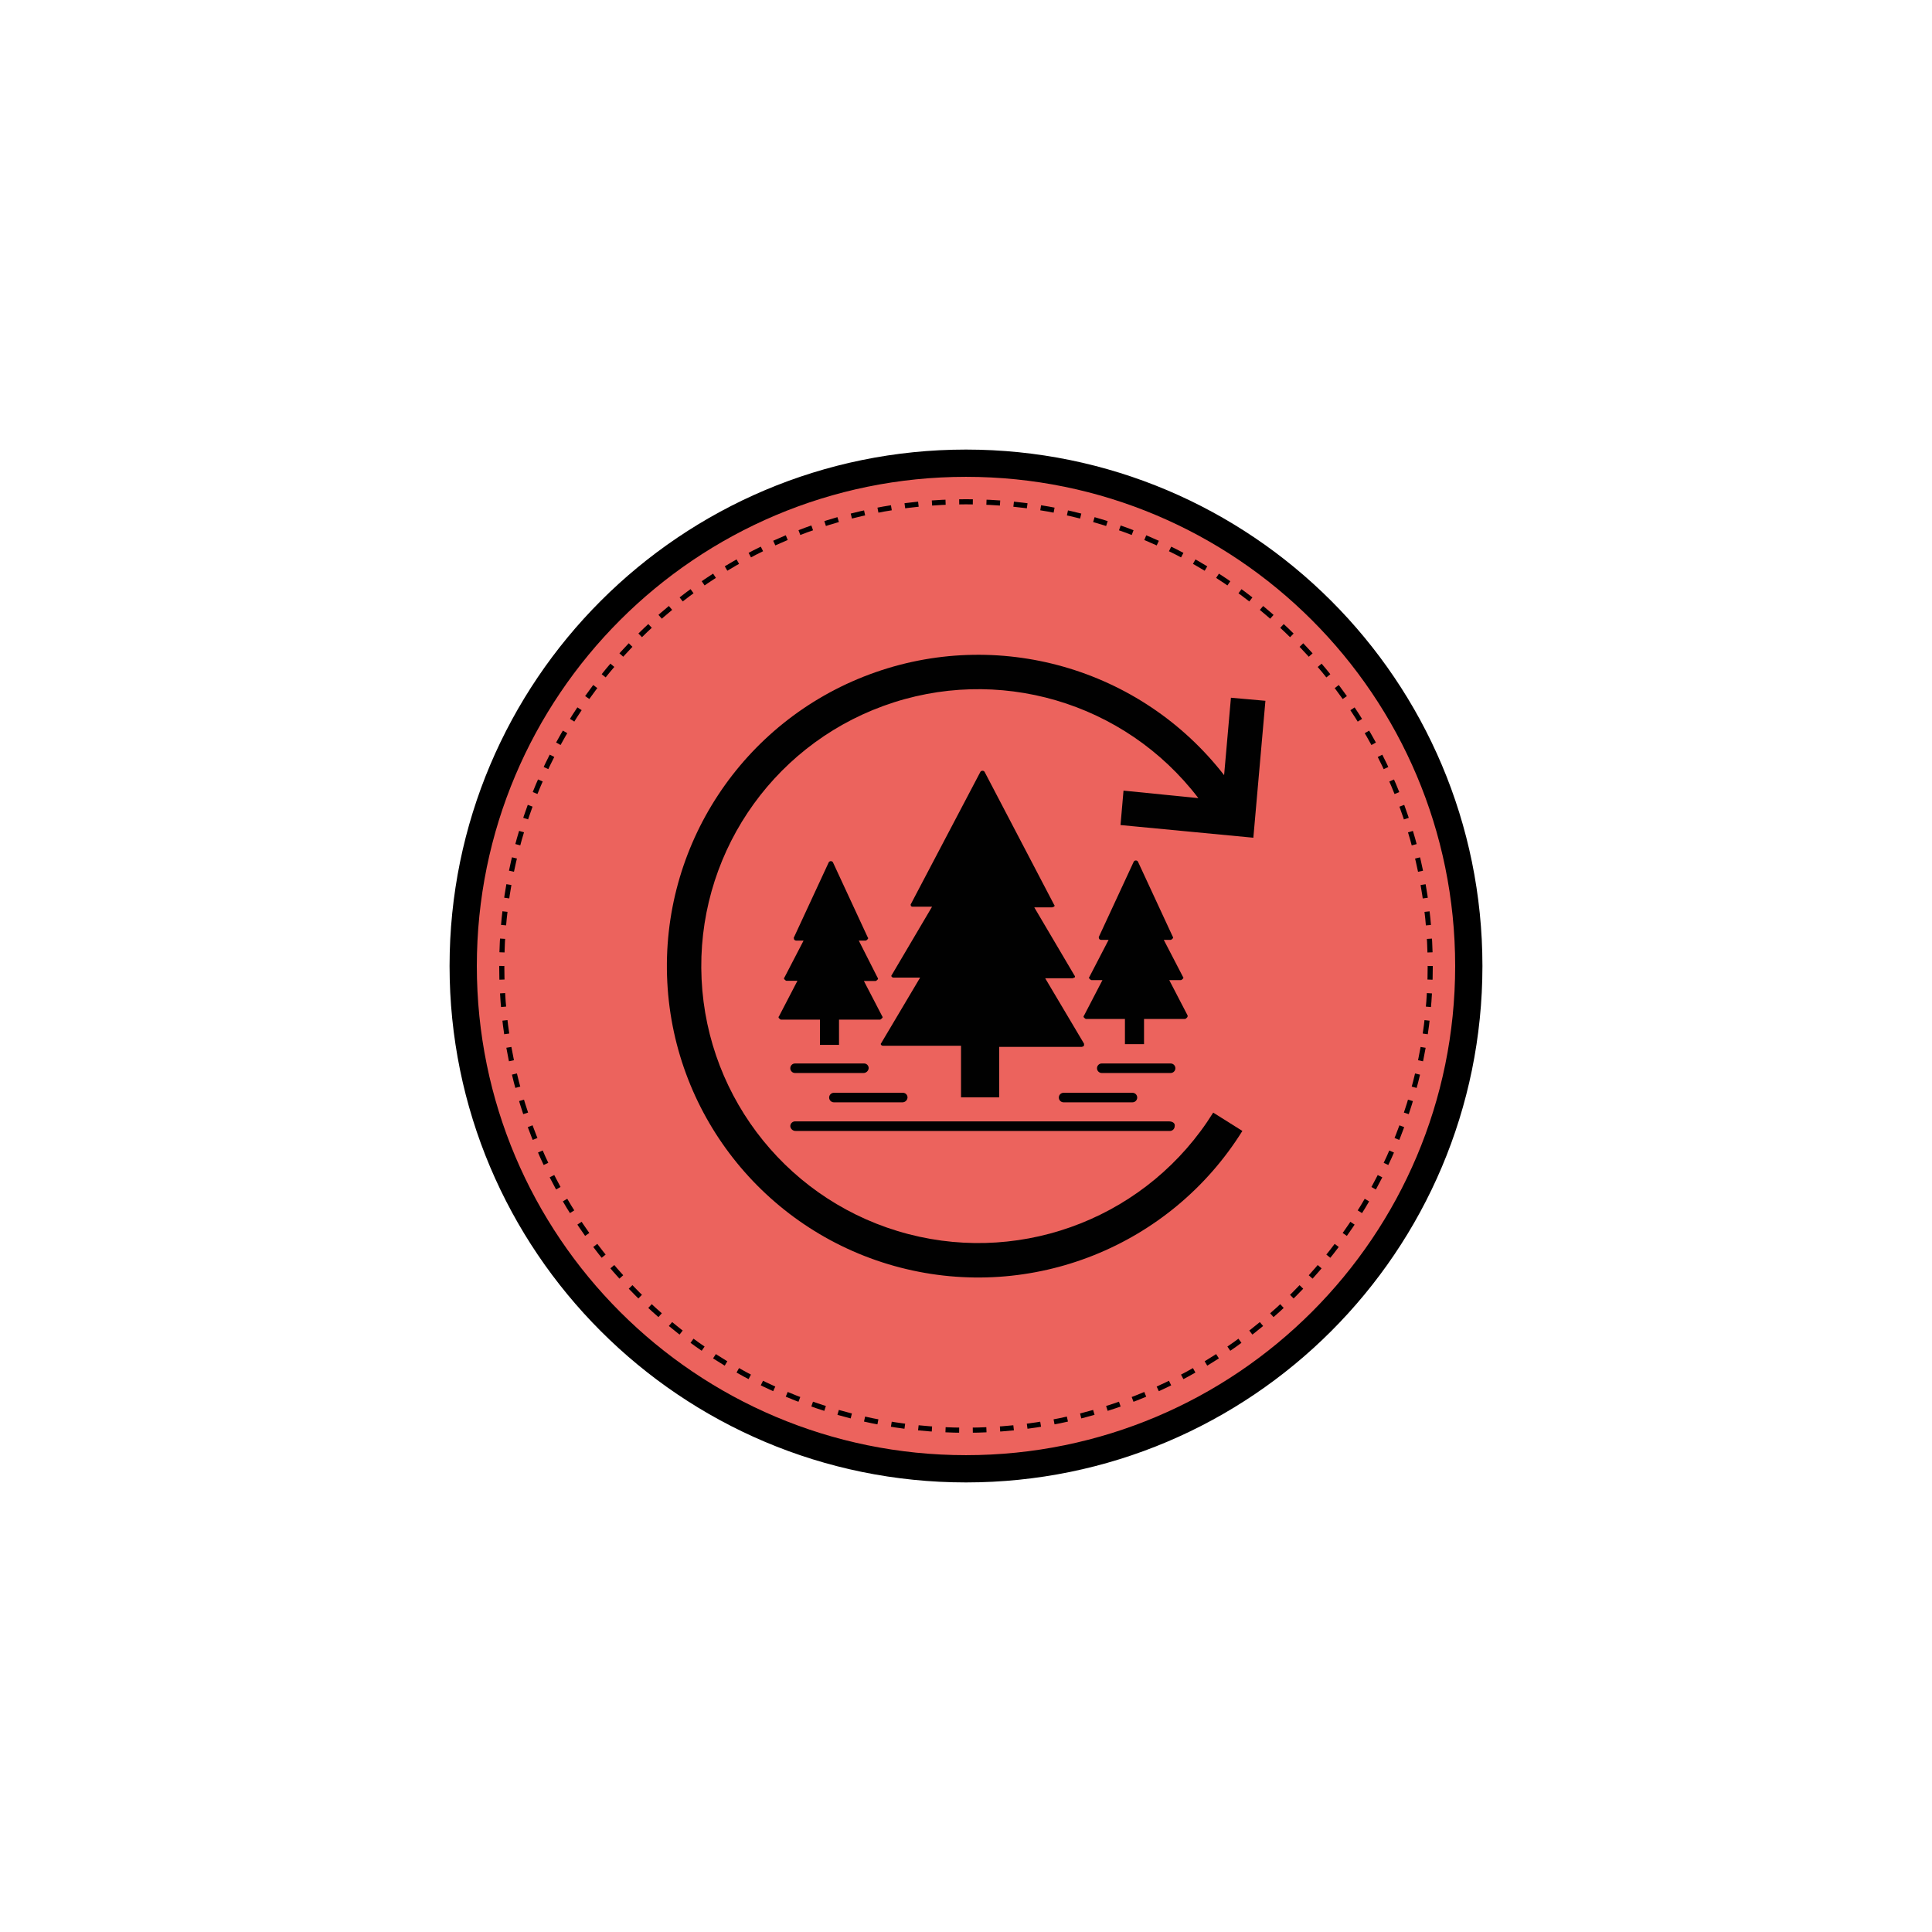
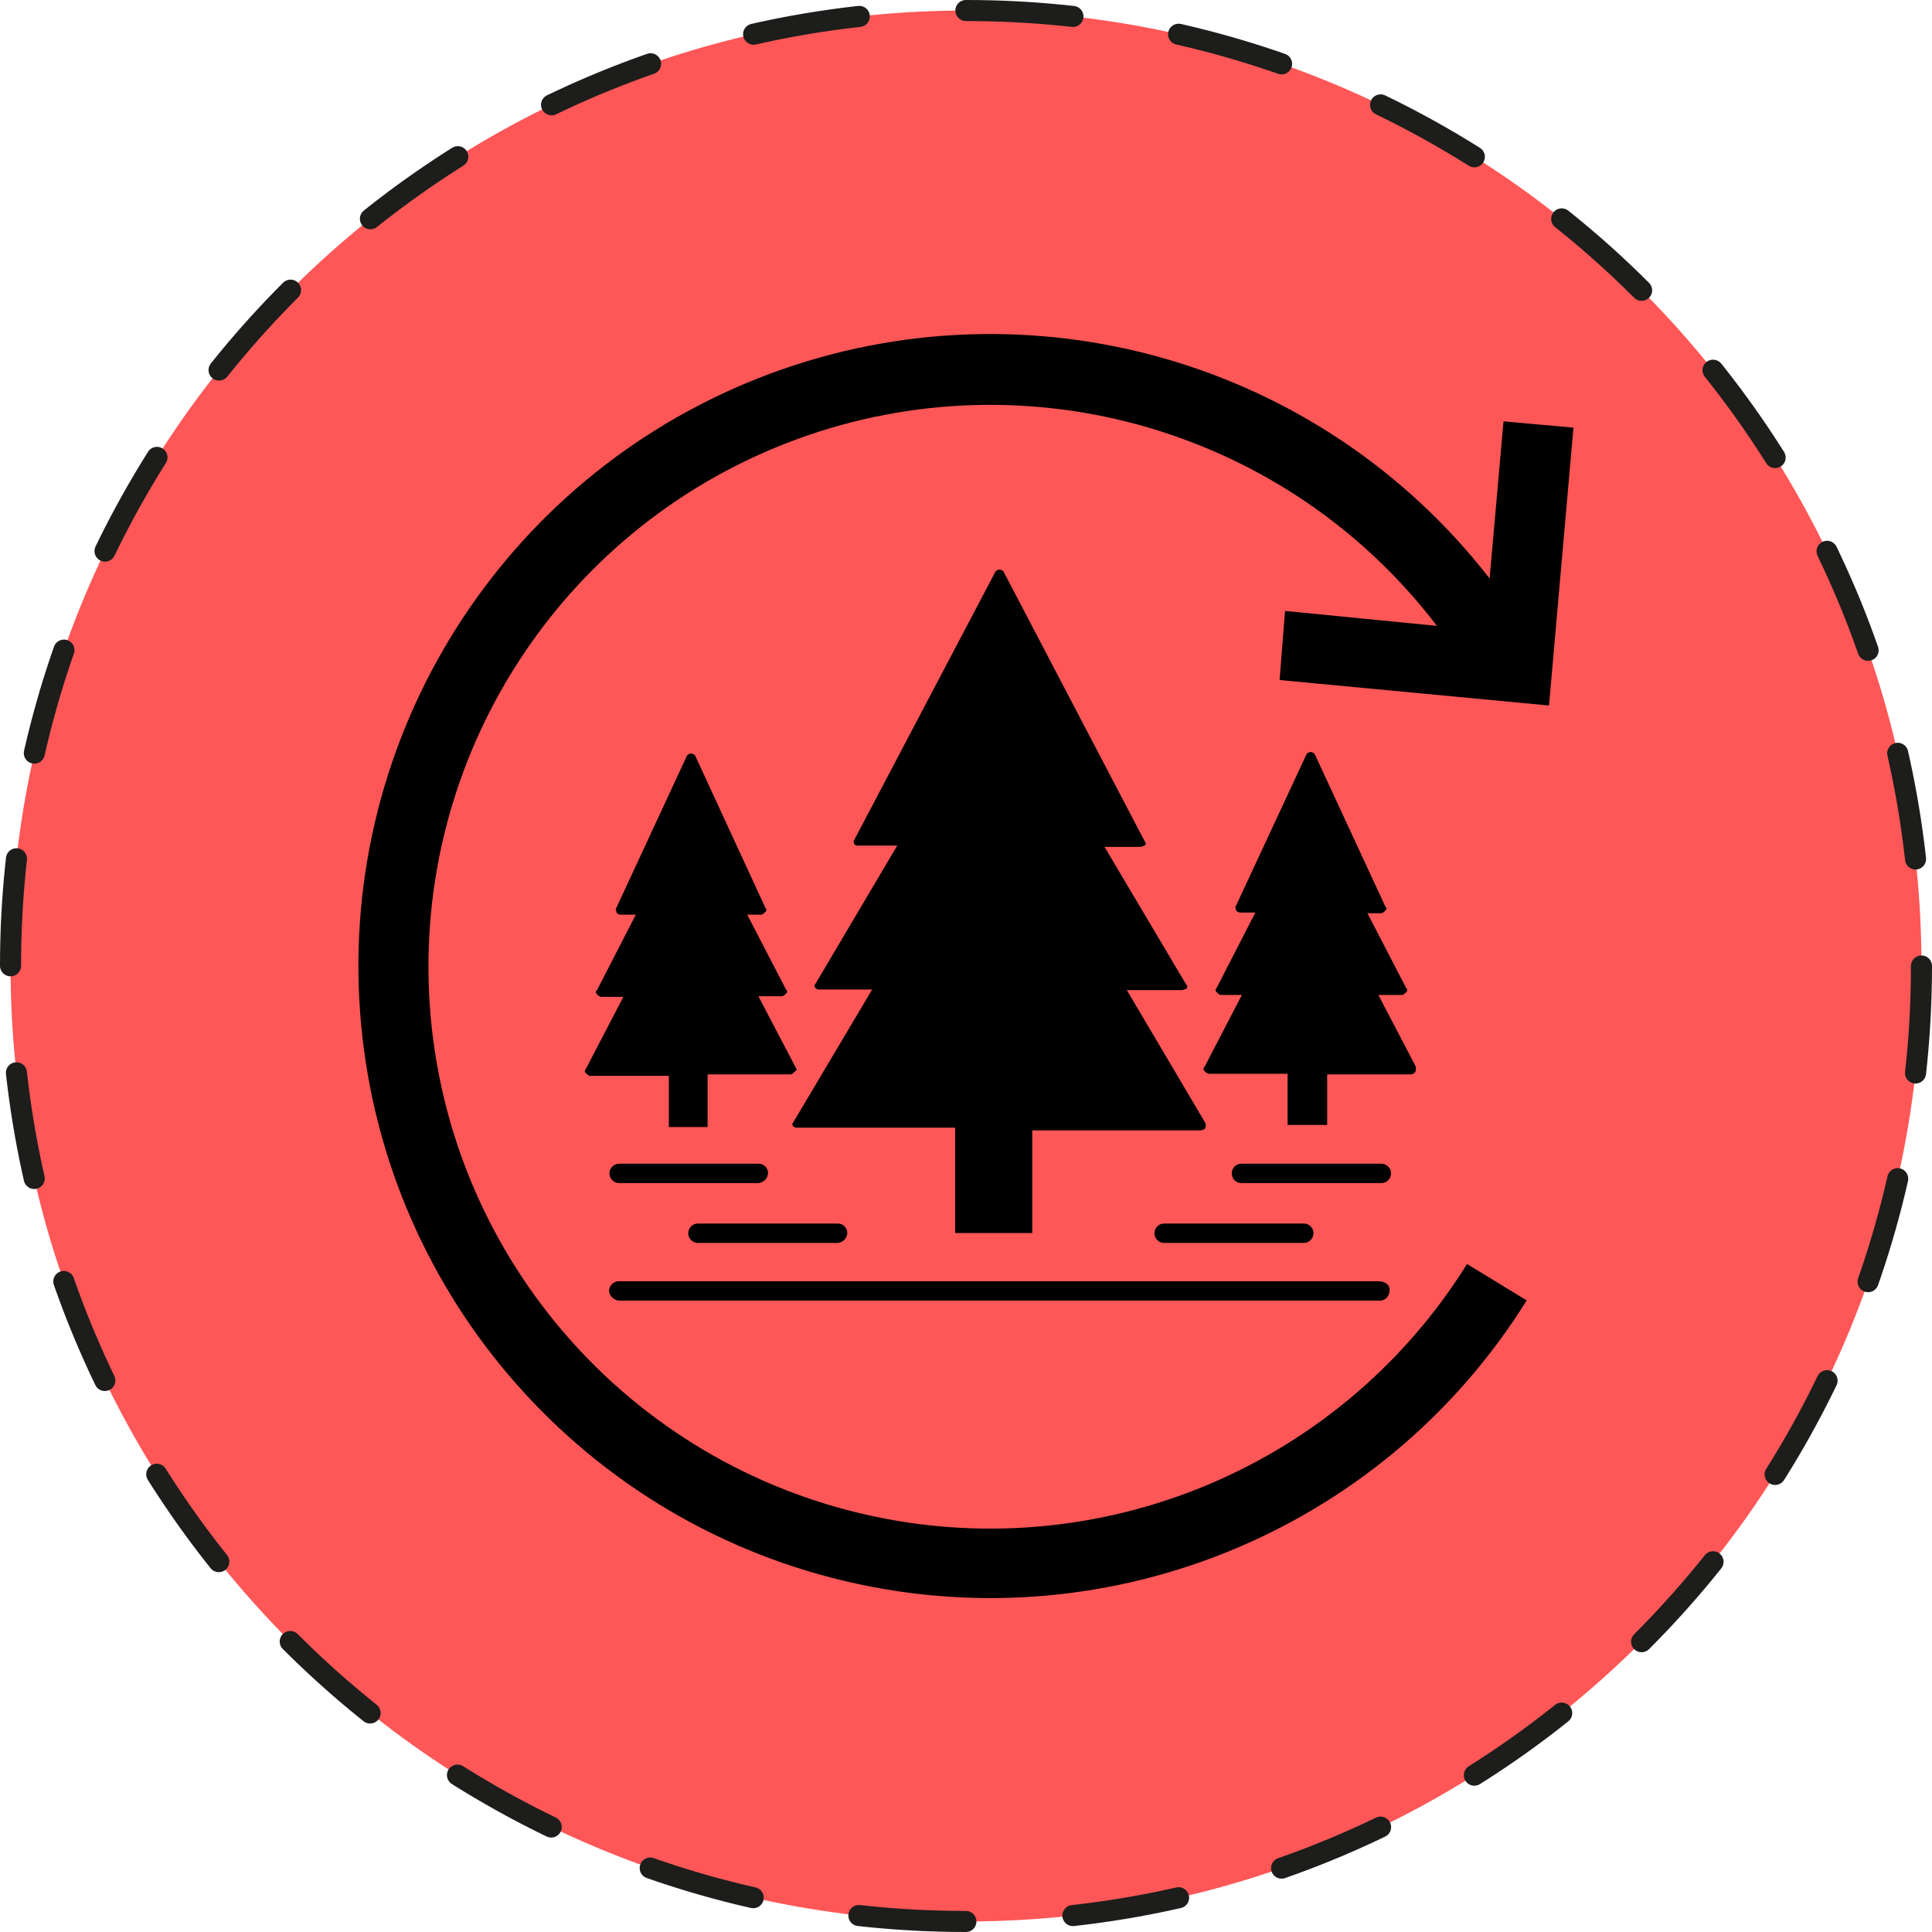
- <svg xmlns="http://www.w3.org/2000/svg" viewBox="0 0 283.46 283.46">
-   <circle cx="141.73" cy="141.73" r="73.77" fill="#ec635d" stroke="#000" stroke-miterlimit="10" stroke-width="4" />
-   <circle cx="141.73" cy="141.73" r="68.11" fill="none" stroke="#000" stroke-miterlimit="10" stroke-width="0.75" stroke-dasharray="2" />
-   <path d="M159.05,153.13l-5.7-9.6h4c.1,0,.2-.1.3-.1a.19.19,0,0,0,0-.3l-5.9-10h2.6c.1,0,.2-.1.3-.1a.19.19,0,0,0,0-.3l-10.2-19.5a.38.38,0,0,0-.6,0l-10.2,19.4c-.1.1,0,.2,0,.3a.37.37,0,0,0,.3.1h2.8l-5.9,10a.19.19,0,0,0,0,.3.37.37,0,0,0,.3.1H135l-5.7,9.6a.19.19,0,0,0,0,.3.37.37,0,0,0,.3.1H141V161h5.6v-7.4h12.1c.1,0,.2-.1.3-.1A.6.6,0,0,0,159.05,153.13Z" fill="#010101" />
-   <path d="M174.25,149l-2.7-5.2h1.7c.1,0,.2-.1.3-.2a.19.19,0,0,0,0-.3l-2.8-5.4h1c.1,0,.2-.1.3-.2a.19.19,0,0,0,0-.3l-5.1-11a.37.37,0,0,0-.6,0l-5.1,11c-.1.1,0,.2,0,.3s.2.2.3.2h1.1l-2.8,5.4a.19.19,0,0,0,0,.3c.1.1.2.2.3.2h1.6l-2.7,5.2a.19.19,0,0,0,0,.3c.1.1.2.2.3.2h5.7v3.7h2.8v-3.7h6c.1,0,.2-.1.3-.2S174.25,149.13,174.25,149Z" fill="#010101" />
-   <path d="M129.45,149.13l-2.7-5.2h1.7c.1,0,.2-.1.3-.2a.19.19,0,0,0,0-.3L126,138h1c.1,0,.2-.1.3-.2a.19.19,0,0,0,0-.3l-5.1-11a.37.37,0,0,0-.6,0l-5.1,11c-.1.1,0,.2,0,.3s.2.2.3.2h1.1l-2.8,5.4a.19.19,0,0,0,0,.3c.1.1.2.2.3.2H117l-2.7,5.2a.19.19,0,0,0,0,.3c.1.1.2.2.3.2h5.7v3.7h2.8v-3.7h6c.1,0,.2-.1.3-.2S129.55,149.23,129.45,149.13Z" fill="#010101" />
-   <path d="M126.65,157.43h-10a.7.7,0,1,1,0-1.4h10.1a.68.68,0,0,1,.7.7A.77.77,0,0,1,126.65,157.43Z" fill="#010101" />
-   <path d="M171.55,164.53h-54.8a.71.71,0,0,0-.8.7.77.77,0,0,0,.8.7h54.8a.71.71,0,0,0,.8-.7C172.45,164.83,172.05,164.53,171.55,164.53Z" fill="#010101" />
-   <path d="M171.75,157.43h-10.1a.7.7,0,1,1,0-1.4h10.1a.7.7,0,1,1,0,1.4Z" fill="#010101" />
-   <path d="M166.15,161.73h-10.1a.7.7,0,1,1,0-1.4h10.1a.7.7,0,0,1,0,1.4Z" fill="#010101" />
-   <path d="M132.45,161.73h-10.1a.7.7,0,0,1,0-1.4h10.1a.68.68,0,0,1,.7.7A.75.75,0,0,1,132.45,161.73Z" fill="#010101" />
-   <path d="M164.4,121.05l19.49,1.86,1.77-20.09-5.06-.45-1,11.36a45.68,45.68,0,1,0,2.68,52.2L178,163.24a40.63,40.63,0,1,1-2.18-46.14L164.84,116Z" fill="#010101" />
+ <svg xmlns="http://www.w3.org/2000/svg" viewBox="0 0 91.71 91.71">
+   <rect x="0.5" y="0.5" width="90.71" height="90.71" rx="45.35" fill="#ff5757" />
+   <rect x="0.5" y="0.5" width="90.71" height="90.71" rx="45.35" fill="none" stroke="#1d1d1b" stroke-linecap="round" stroke-linejoin="round" stroke-dasharray="5.09 5.09" />
+   <path d="M57.23,53.33,53.49,47h2.62c.07,0,.13-.06.2-.06a.13.13,0,0,0,0-.2L52.43,40.2h1.71c.07,0,.13-.06.2-.06a.13.13,0,0,0,0-.2l-6.7-12.8a.24.24,0,0,0-.39,0l-6.7,12.73c-.07.07,0,.14,0,.2a.24.24,0,0,0,.2.07h1.84L38.71,46.7a.13.13,0,0,0,0,.2.24.24,0,0,0,.2.07H41.4l-3.74,6.3a.13.13,0,0,0,0,.2.26.26,0,0,0,.2.06h7.48v5H49V53.66H57c.06,0,.13-.06.19-.06A.39.39,0,0,0,57.23,53.33Z" />
+   <path d="M67.21,50.64l-1.78-3.41h1.12c.07,0,.13-.07.2-.13a.13.13,0,0,0,0-.2l-1.84-3.55h.66a.31.31,0,0,0,.19-.13.11.11,0,0,0,0-.19L62.41,35.8a.24.24,0,0,0-.39,0L58.67,43c-.06.06,0,.13,0,.19s.13.13.2.13h.72L57.75,46.9a.13.13,0,0,0,0,.2c.07.06.13.13.2.13h1l-1.77,3.41a.12.12,0,0,0,0,.2.31.31,0,0,0,.19.13h3.75V53.4H63V51H67a.31.31,0,0,0,.19-.13C67.21,50.84,67.21,50.71,67.21,50.64Z" />
+   <path d="M37.79,50.71,36,47.29h1.12a.31.31,0,0,0,.19-.13.11.11,0,0,0,0-.19l-1.84-3.55h.66c.07,0,.13-.07.2-.13a.13.13,0,0,0,0-.2L33,35.87a.24.24,0,0,0-.39,0l-3.35,7.22c-.07.07,0,.13,0,.2s.13.13.19.13h.73L28.34,47a.11.11,0,0,0,0,.19.31.31,0,0,0,.19.13h1.06l-1.78,3.42a.13.13,0,0,0,0,.2c.07.06.13.13.2.13h3.74v2.43h1.84V51h3.94c.07,0,.13-.07.2-.13S37.86,50.77,37.79,50.71Z" />
+   <path d="M36,56.16H29.39a.46.46,0,0,1,0-.92H36a.45.45,0,0,1,.46.46A.51.51,0,0,1,36,56.16Z" />
+   <path d="M65.43,60.82h-36a.47.47,0,0,0-.52.46.51.51,0,0,0,.52.46h36a.47.47,0,0,0,.53-.46C66,61,65.76,60.82,65.43,60.82Z" />
+   <path d="M65.57,56.16H58.93a.46.46,0,0,1,0-.92h6.64a.46.46,0,1,1,0,.92Z" />
+   <path d="M61.89,59H55.26a.46.46,0,0,1,0-.92h6.63a.46.46,0,1,1,0,.92Z" />
+   <path d="M39.76,59H33.13a.46.46,0,0,1,0-.92h6.63a.45.45,0,0,1,.46.46A.49.49,0,0,1,39.76,59Z" />
+   <path d="M60.74,32.28l12.79,1.21L74.69,20.3,71.37,20l-.66,7.46a30,30,0,1,0,1.76,34.27L69.64,60a26.67,26.67,0,1,1-1.43-30.29L61,29Z" />
</svg>
